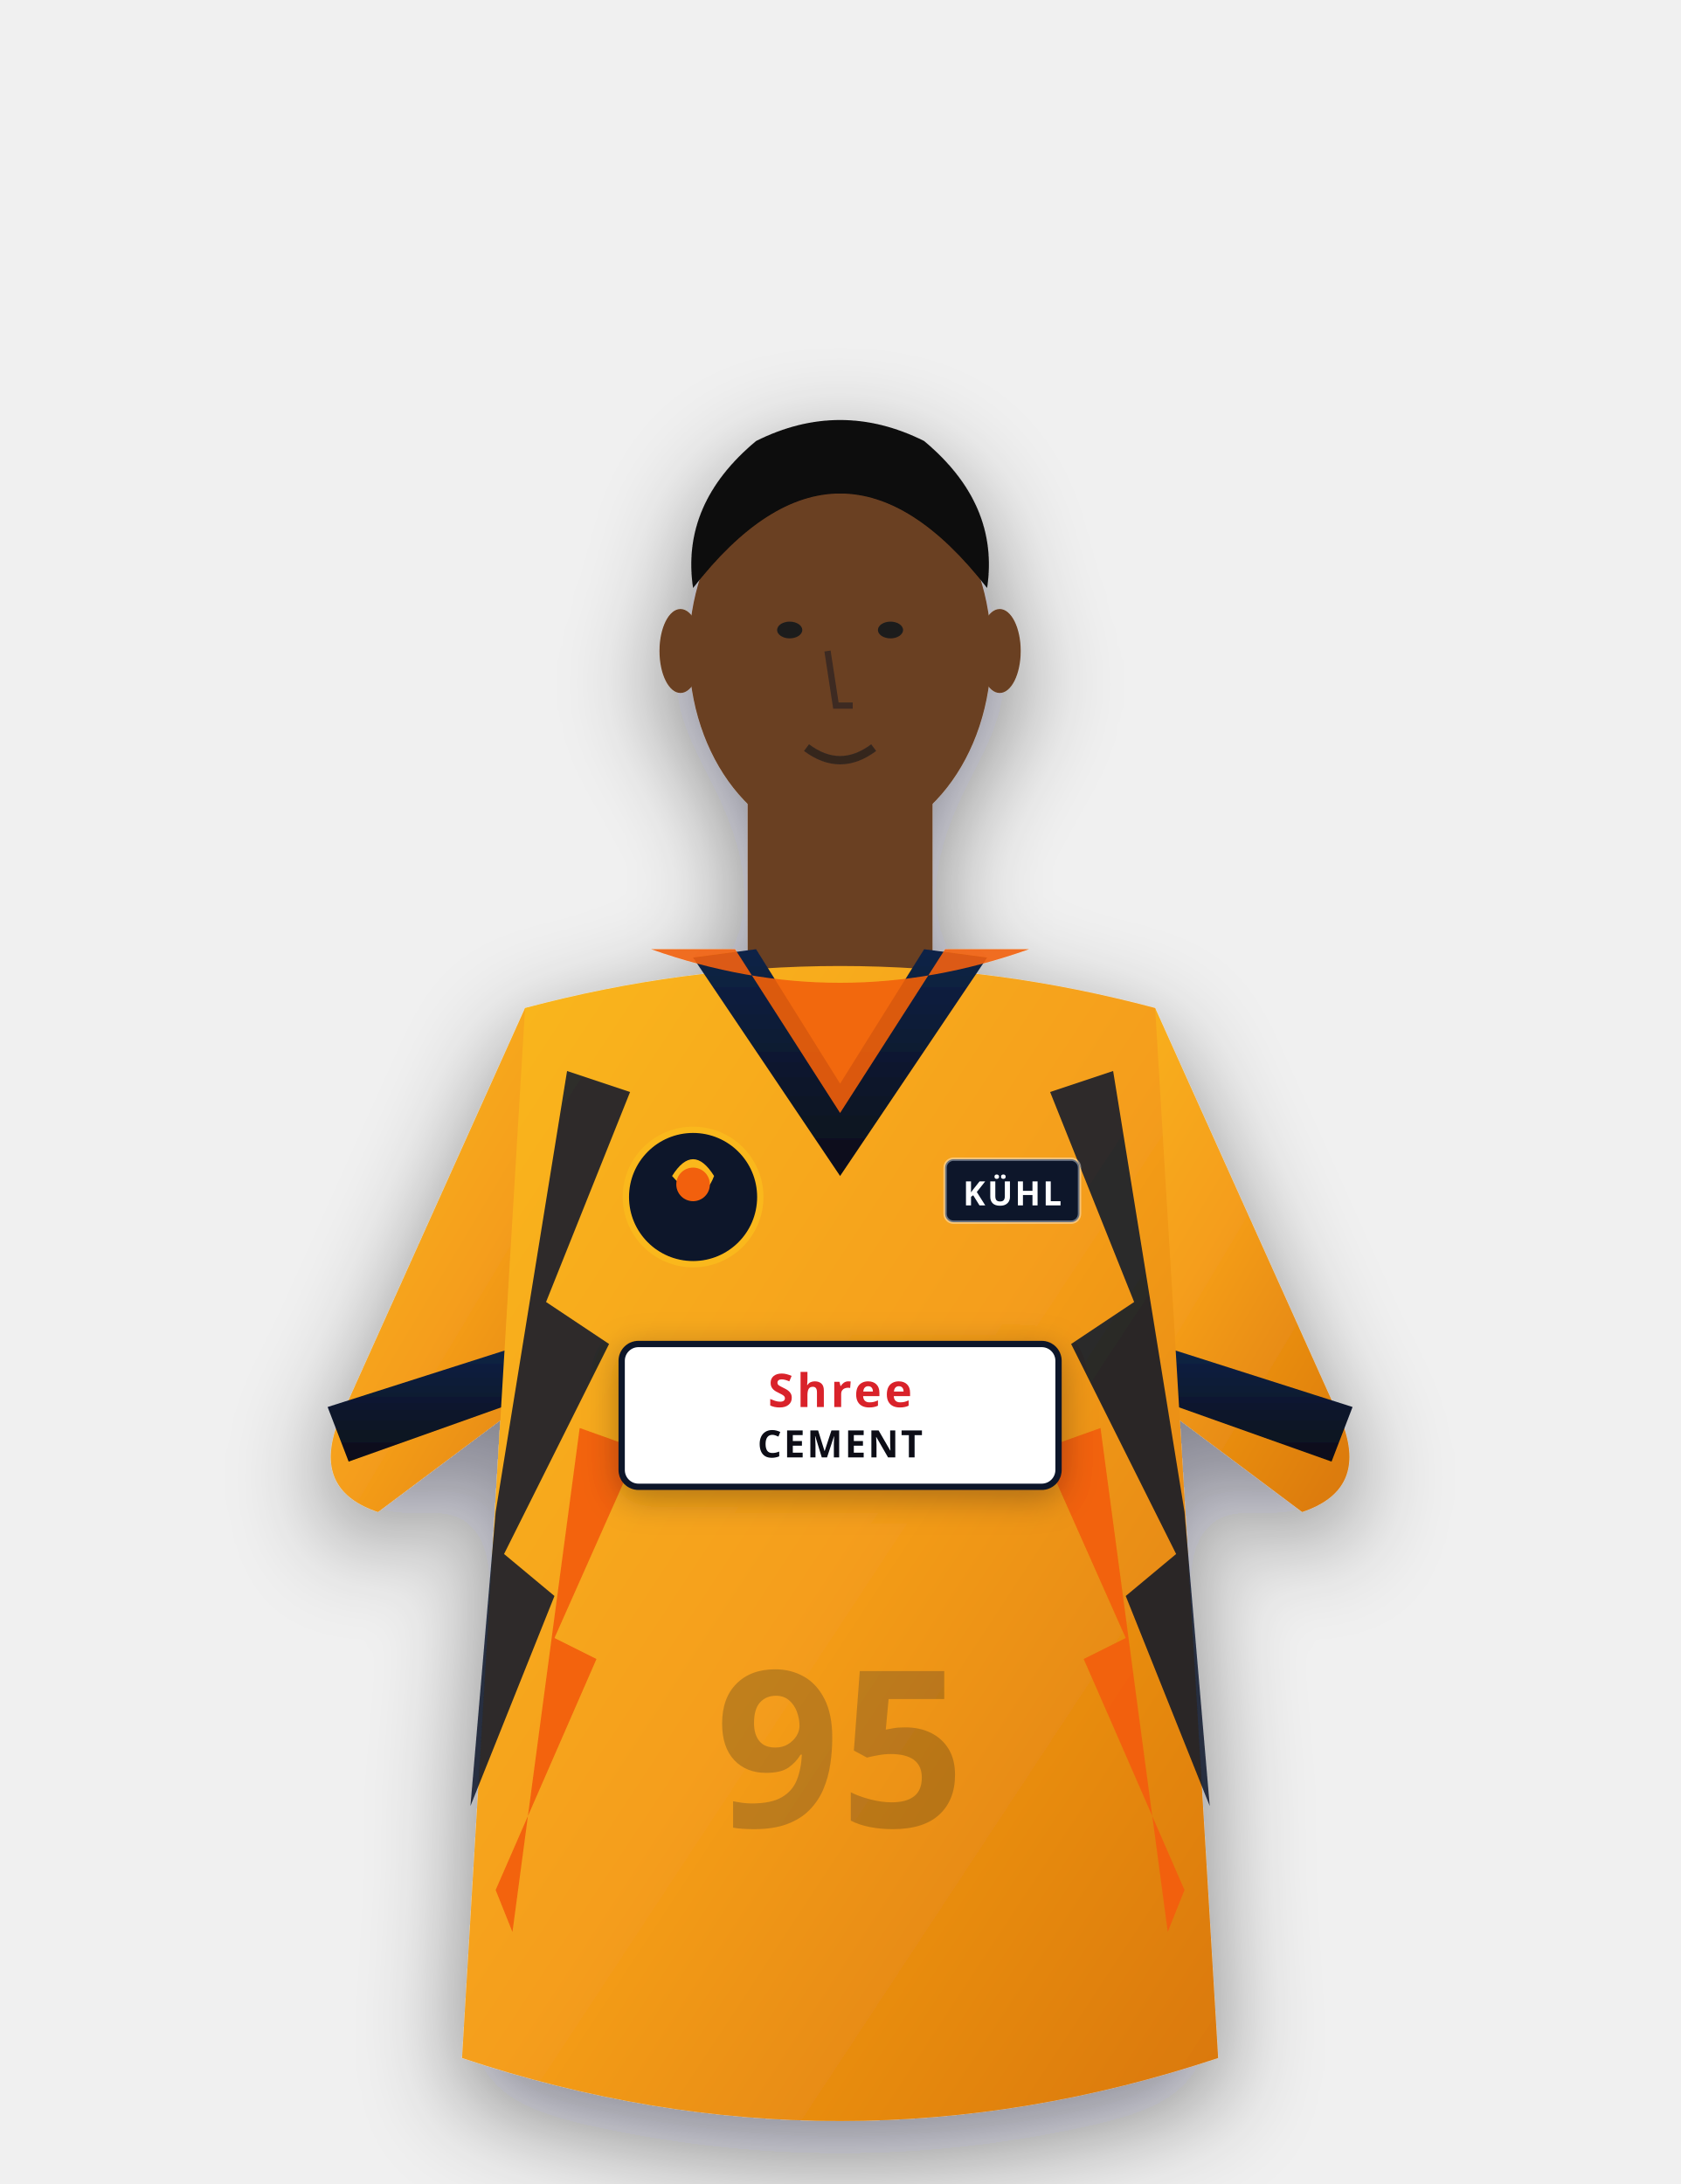
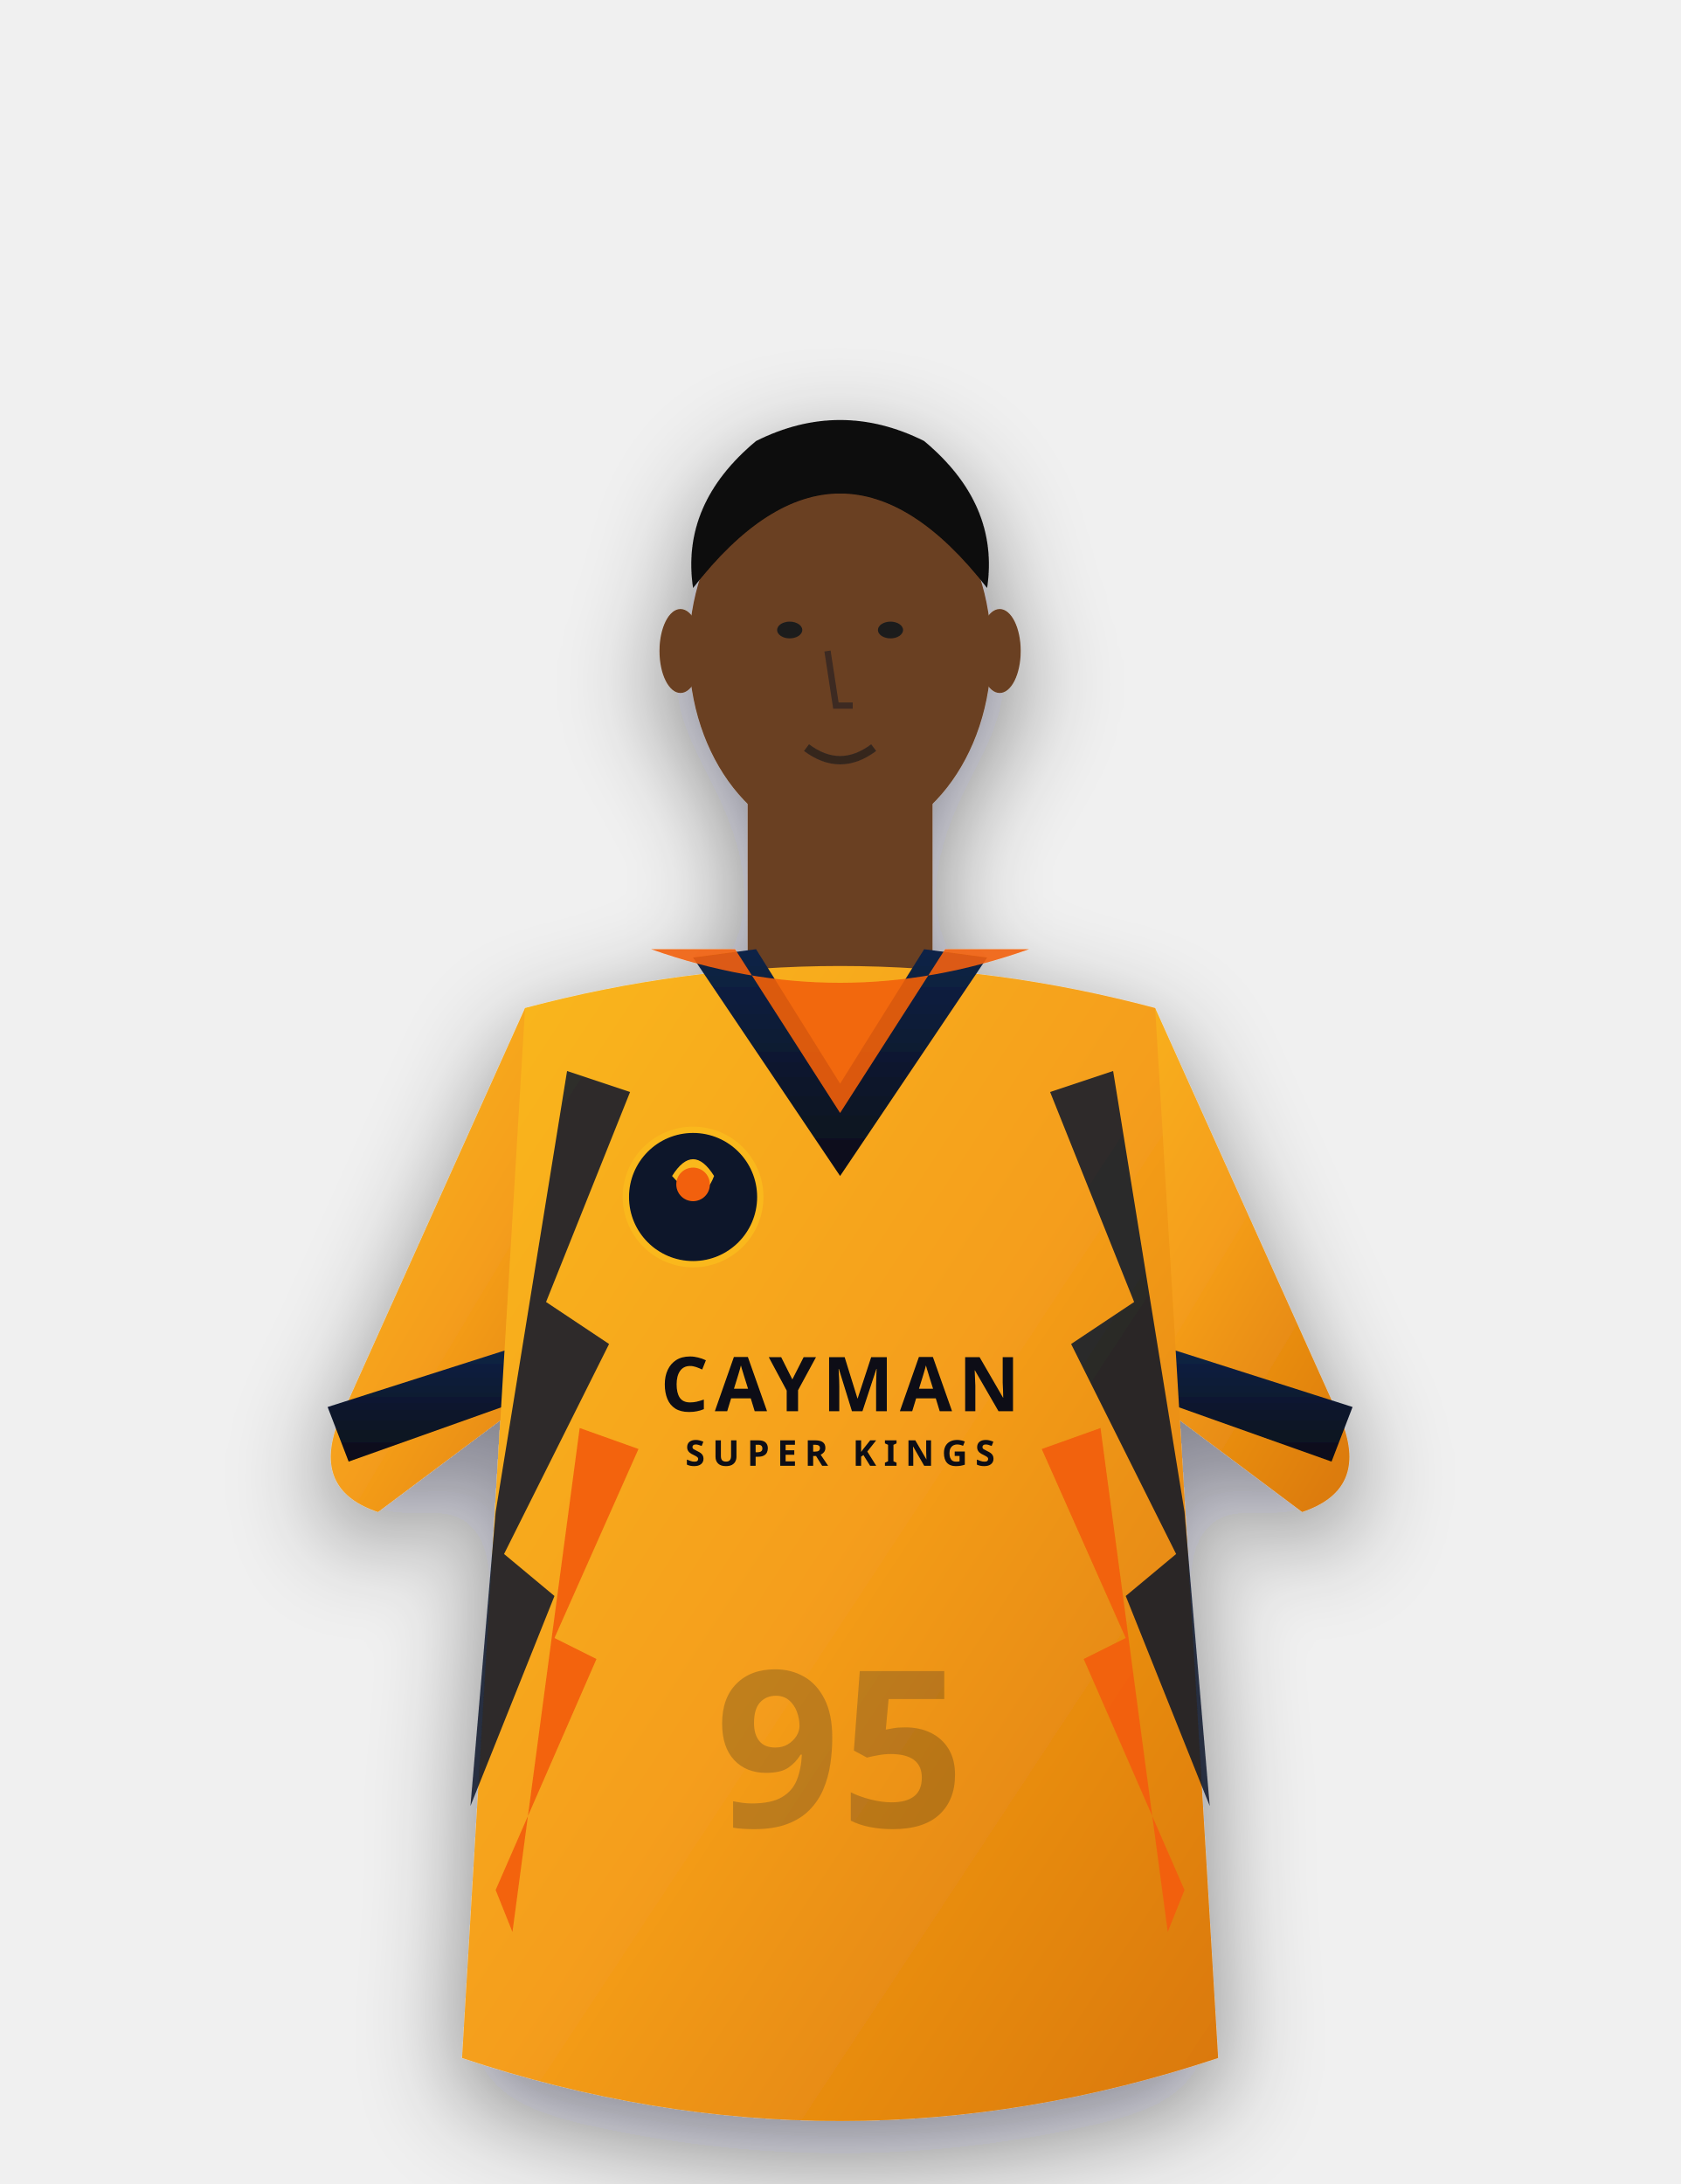
<svg xmlns="http://www.w3.org/2000/svg" viewBox="0 0 400 520" width="100%" height="100%">
  <defs>
    <linearGradient id="jerseyGrad" x1="0%" y1="0%" x2="100%" y2="100%">
      <stop offset="0%" stop-color="#FAB81E" />
      <stop offset="50%" stop-color="#F59E1B" />
      <stop offset="100%" stop-color="#D97706" />
    </linearGradient>
    <linearGradient id="navyGrad" x1="0%" y1="0%" x2="0%" y2="100%">
      <stop offset="0%" stop-color="#112347" />
      <stop offset="100%" stop-color="#080E18" />
    </linearGradient>
    <filter id="glow" x="-20%" y="-20%" width="140%" height="140%">
      <feDropShadow dx="0" dy="8" stdDeviation="12" flood-color="#080E18" flood-opacity="0.45" />
    </filter>
  </defs>
  <g filter="url(#glow)">
    <path d="M178 185 L178 230 Q200 245 222 230 L222 185 Z" fill="#6B4023" />
    <ellipse cx="200" cy="155" rx="36" ry="46" fill="#6B4023" />
    <ellipse cx="162" cy="155" rx="5" ry="10" fill="#6B4023" />
    <ellipse cx="238" cy="155" rx="5" ry="10" fill="#6B4023" />
    <path d="M165 140 Q200 95 235 140 Q238 120 220 105 Q200 95 180 105 Q162 120 165 140 Z" fill="#0A0A0A" />
    <ellipse cx="188" cy="150" rx="3" ry="2" fill="#1E1E1E" />
    <ellipse cx="212" cy="150" rx="3" ry="2" fill="#1E1E1E" />
    <path d="M197 155 L199 168 L203 168" stroke="#1E1E1E" stroke-width="1.5" fill="none" opacity="0.6" />
    <path d="M192 178 Q200 184 208 178" stroke="#1E1E1E" stroke-width="2" fill="none" opacity="0.7" />
    <path d="M125 240 L80 340 Q75 355 90 360 L130 330 L150 250 Z" fill="url(#jerseyGrad)" />
    <path d="M275 240 L320 340 Q325 355 310 360 L270 330 L250 250 Z" fill="url(#jerseyGrad)" />
    <path d="M78 335 L125 320 L128 332 L83 348 Z" fill="url(#navyGrad)" />
    <path d="M322 335 L275 320 L272 332 L317 348 Z" fill="url(#navyGrad)" />
    <path d="M125 240 Q200 220 275 240 L290 490 Q200 520 110 490 Z" fill="url(#jerseyGrad)" />
    <path d="M165 228 L200 280 L235 228 L220 226 L200 258 L180 226 Z" fill="url(#navyGrad)" />
    <path d="M155 226 L175 226 L200 265 L225 226 L245 226 Q200 242 155 226 Z" fill="#F2600C" opacity="0.9" />
    <path d="M112 430 L132 380 L120 370 L145 320 L130 310 L150 260 L135 255 L118 360 Z" fill="#09152B" opacity="0.85" />
    <path d="M288 430 L268 380 L280 370 L255 320 L270 310 L250 260 L265 255 L282 360 Z" fill="#09152B" opacity="0.85" />
    <path d="M118 450 L142 395 L132 390 L152 345 L138 340 L122 460 Z" fill="#F2600C" opacity="0.95" />
    <path d="M282 450 L258 395 L268 390 L248 345 L262 340 L278 460 Z" fill="#F2600C" opacity="0.95" />
    <circle cx="165" cy="285" r="16" fill="#09152B" stroke="#FAB81E" stroke-width="1.5" />
    <path d="M160 280 Q165 272 170 280 Q167 288 160 280 Z" fill="#FAB81E" />
    <circle cx="165" cy="282" r="4" fill="#F2600C" />
-     <rect x="225" y="276" width="32" height="15" rx="2" fill="#09152B" stroke="rgba(255,255,255,0.4)" stroke-width="0.8" />
-     <text x="241" y="287" font-family="'Montserrat', sans-serif" font-size="8" font-weight="900" fill="#FFFFFF" text-anchor="middle" letter-spacing="0.5">KÜHL</text>
-     <rect x="148" y="320" width="104" height="34" rx="4" fill="#FFFFFF" stroke="#09152B" stroke-width="1.5" filter="drop-shadow(0 2px 4px rgba(0,0,0,0.3))" />
-     <text x="200" y="335" font-family="'Montserrat', sans-serif" font-size="11" font-weight="900" fill="#D9222A" text-anchor="middle" letter-spacing="0.8">Shree</text>
-     <text x="200" y="347" font-family="'Montserrat', sans-serif" font-size="9" font-weight="900" fill="#080E18" text-anchor="middle" letter-spacing="0.5">CEMENT</text>
+     <text x="200" y="336" font-family="'Barlow Condensed', 'Montserrat', Impact, sans-serif" font-size="18" font-weight="900" fill="#080E18" text-anchor="middle" letter-spacing="1.5">CAYMAN</text>
+     <text x="200" y="349" font-family="'Montserrat', sans-serif" font-size="8.5" font-weight="900" fill="#080E18" text-anchor="middle" letter-spacing="1.8">SUPER KINGS</text>
    <text x="200" y="435" font-family="'Bebas Neue', 'Montserrat', Impact, sans-serif" font-size="52" font-weight="900" fill="rgba(9, 21, 43, 0.22)" text-anchor="middle">95</text>
  </g>
</svg>
